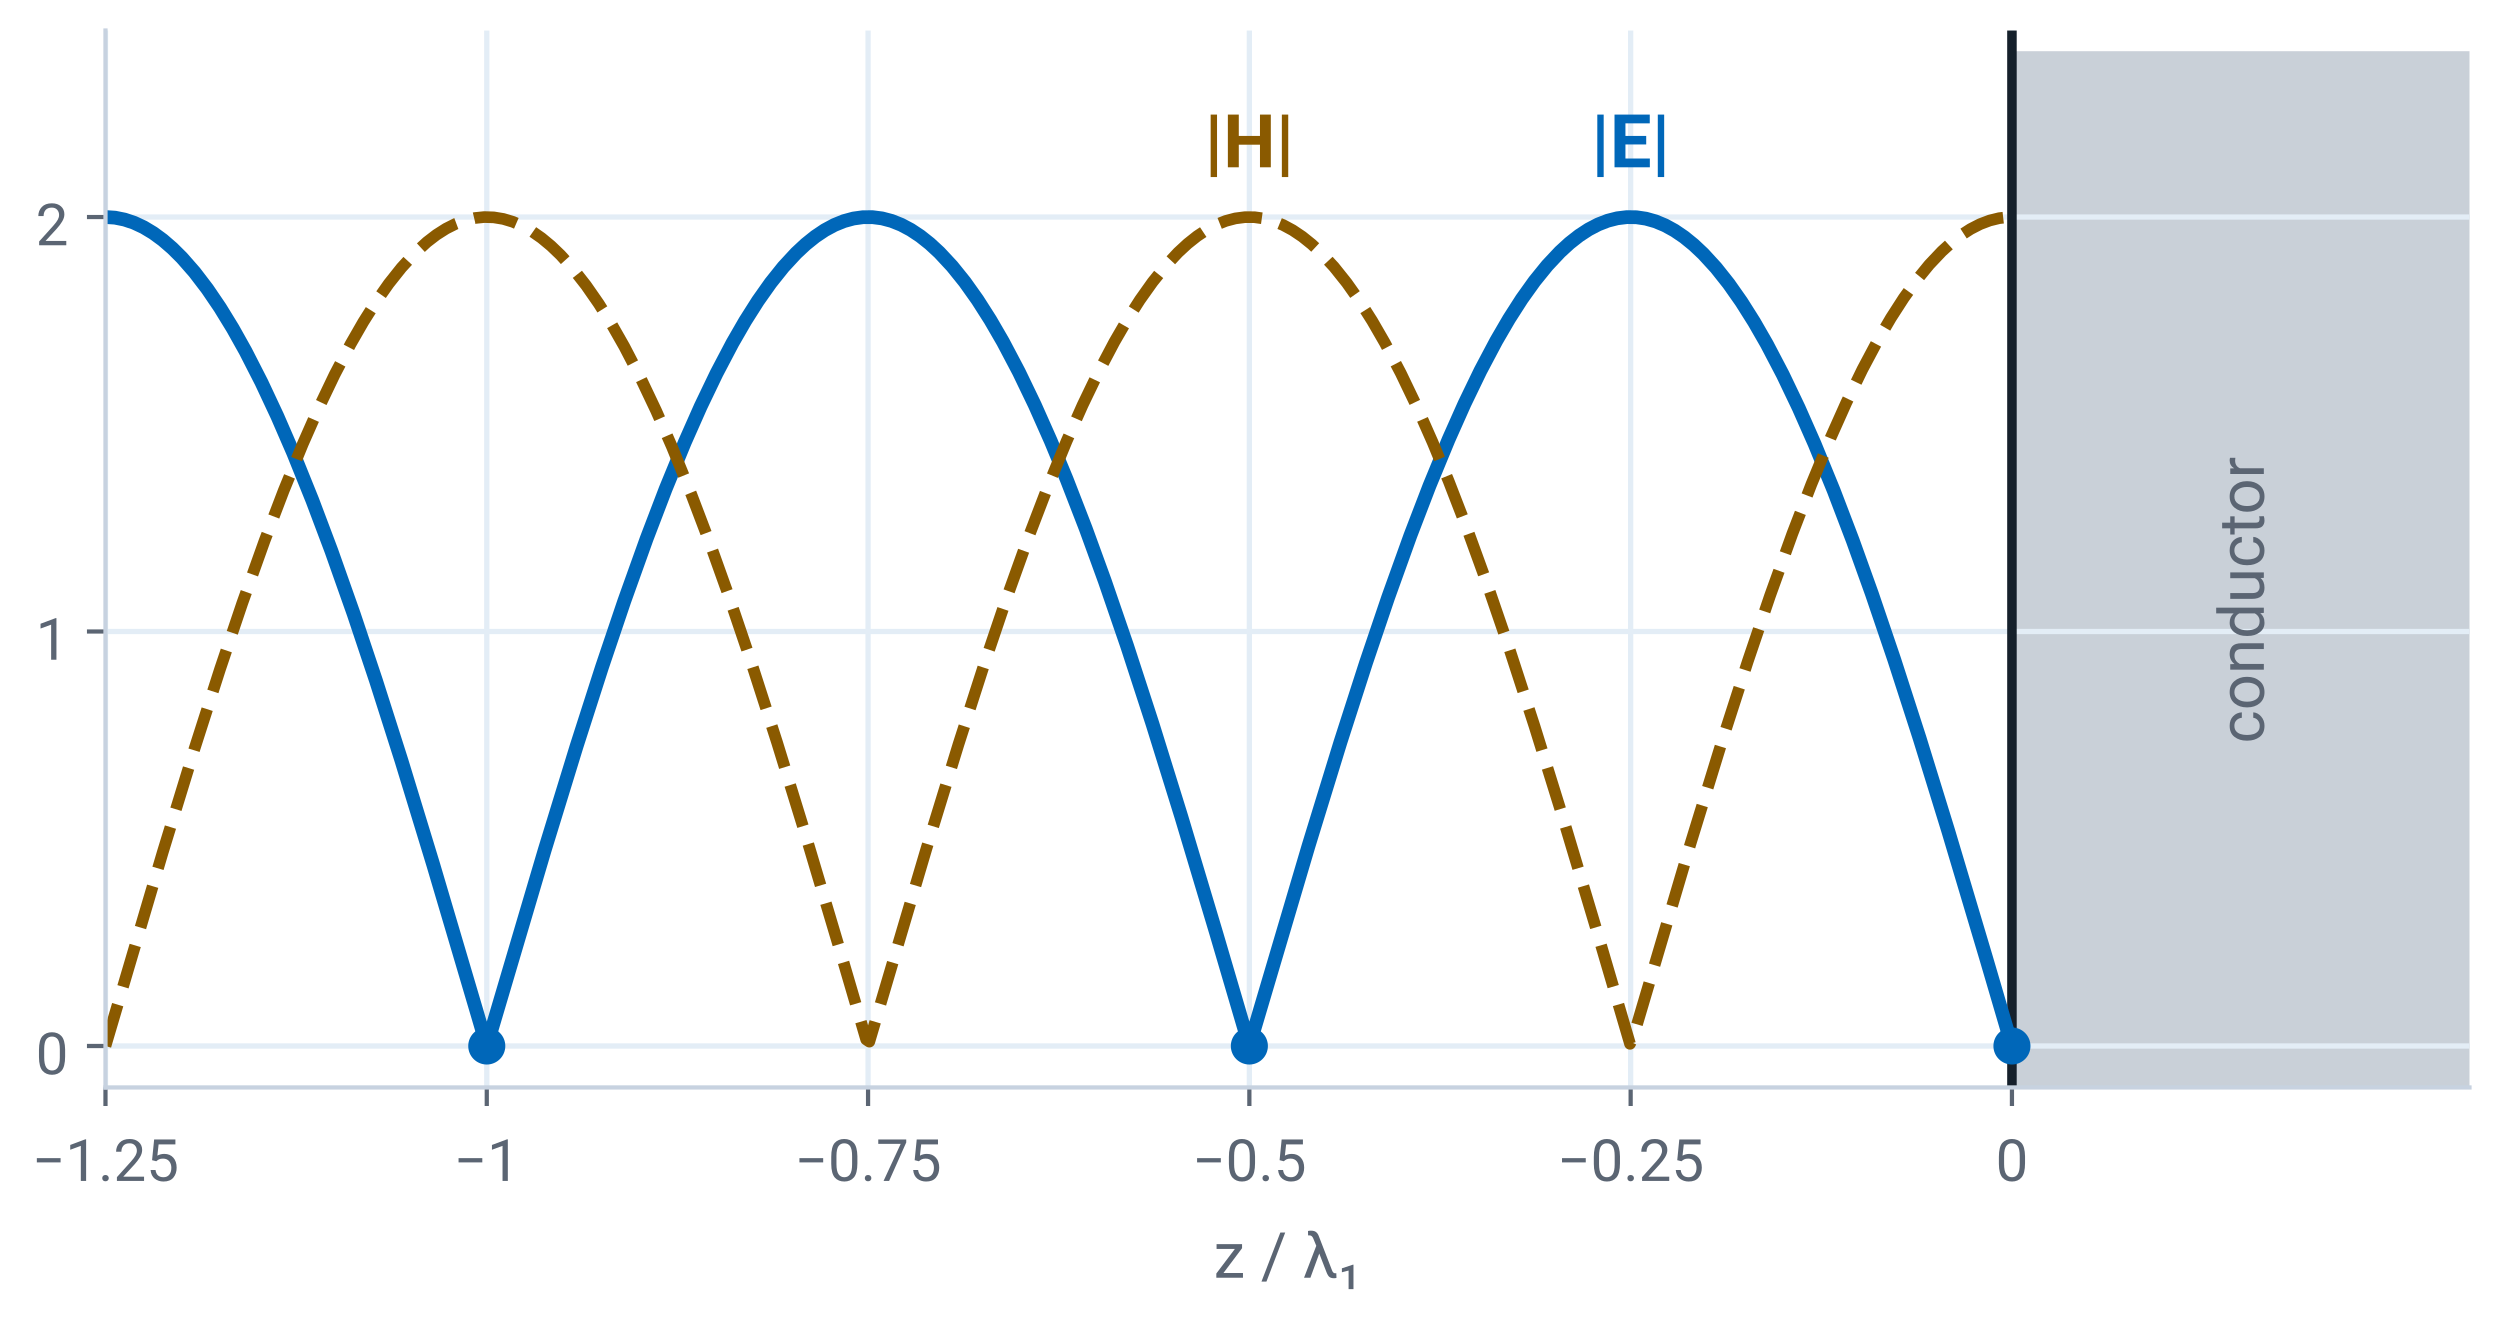
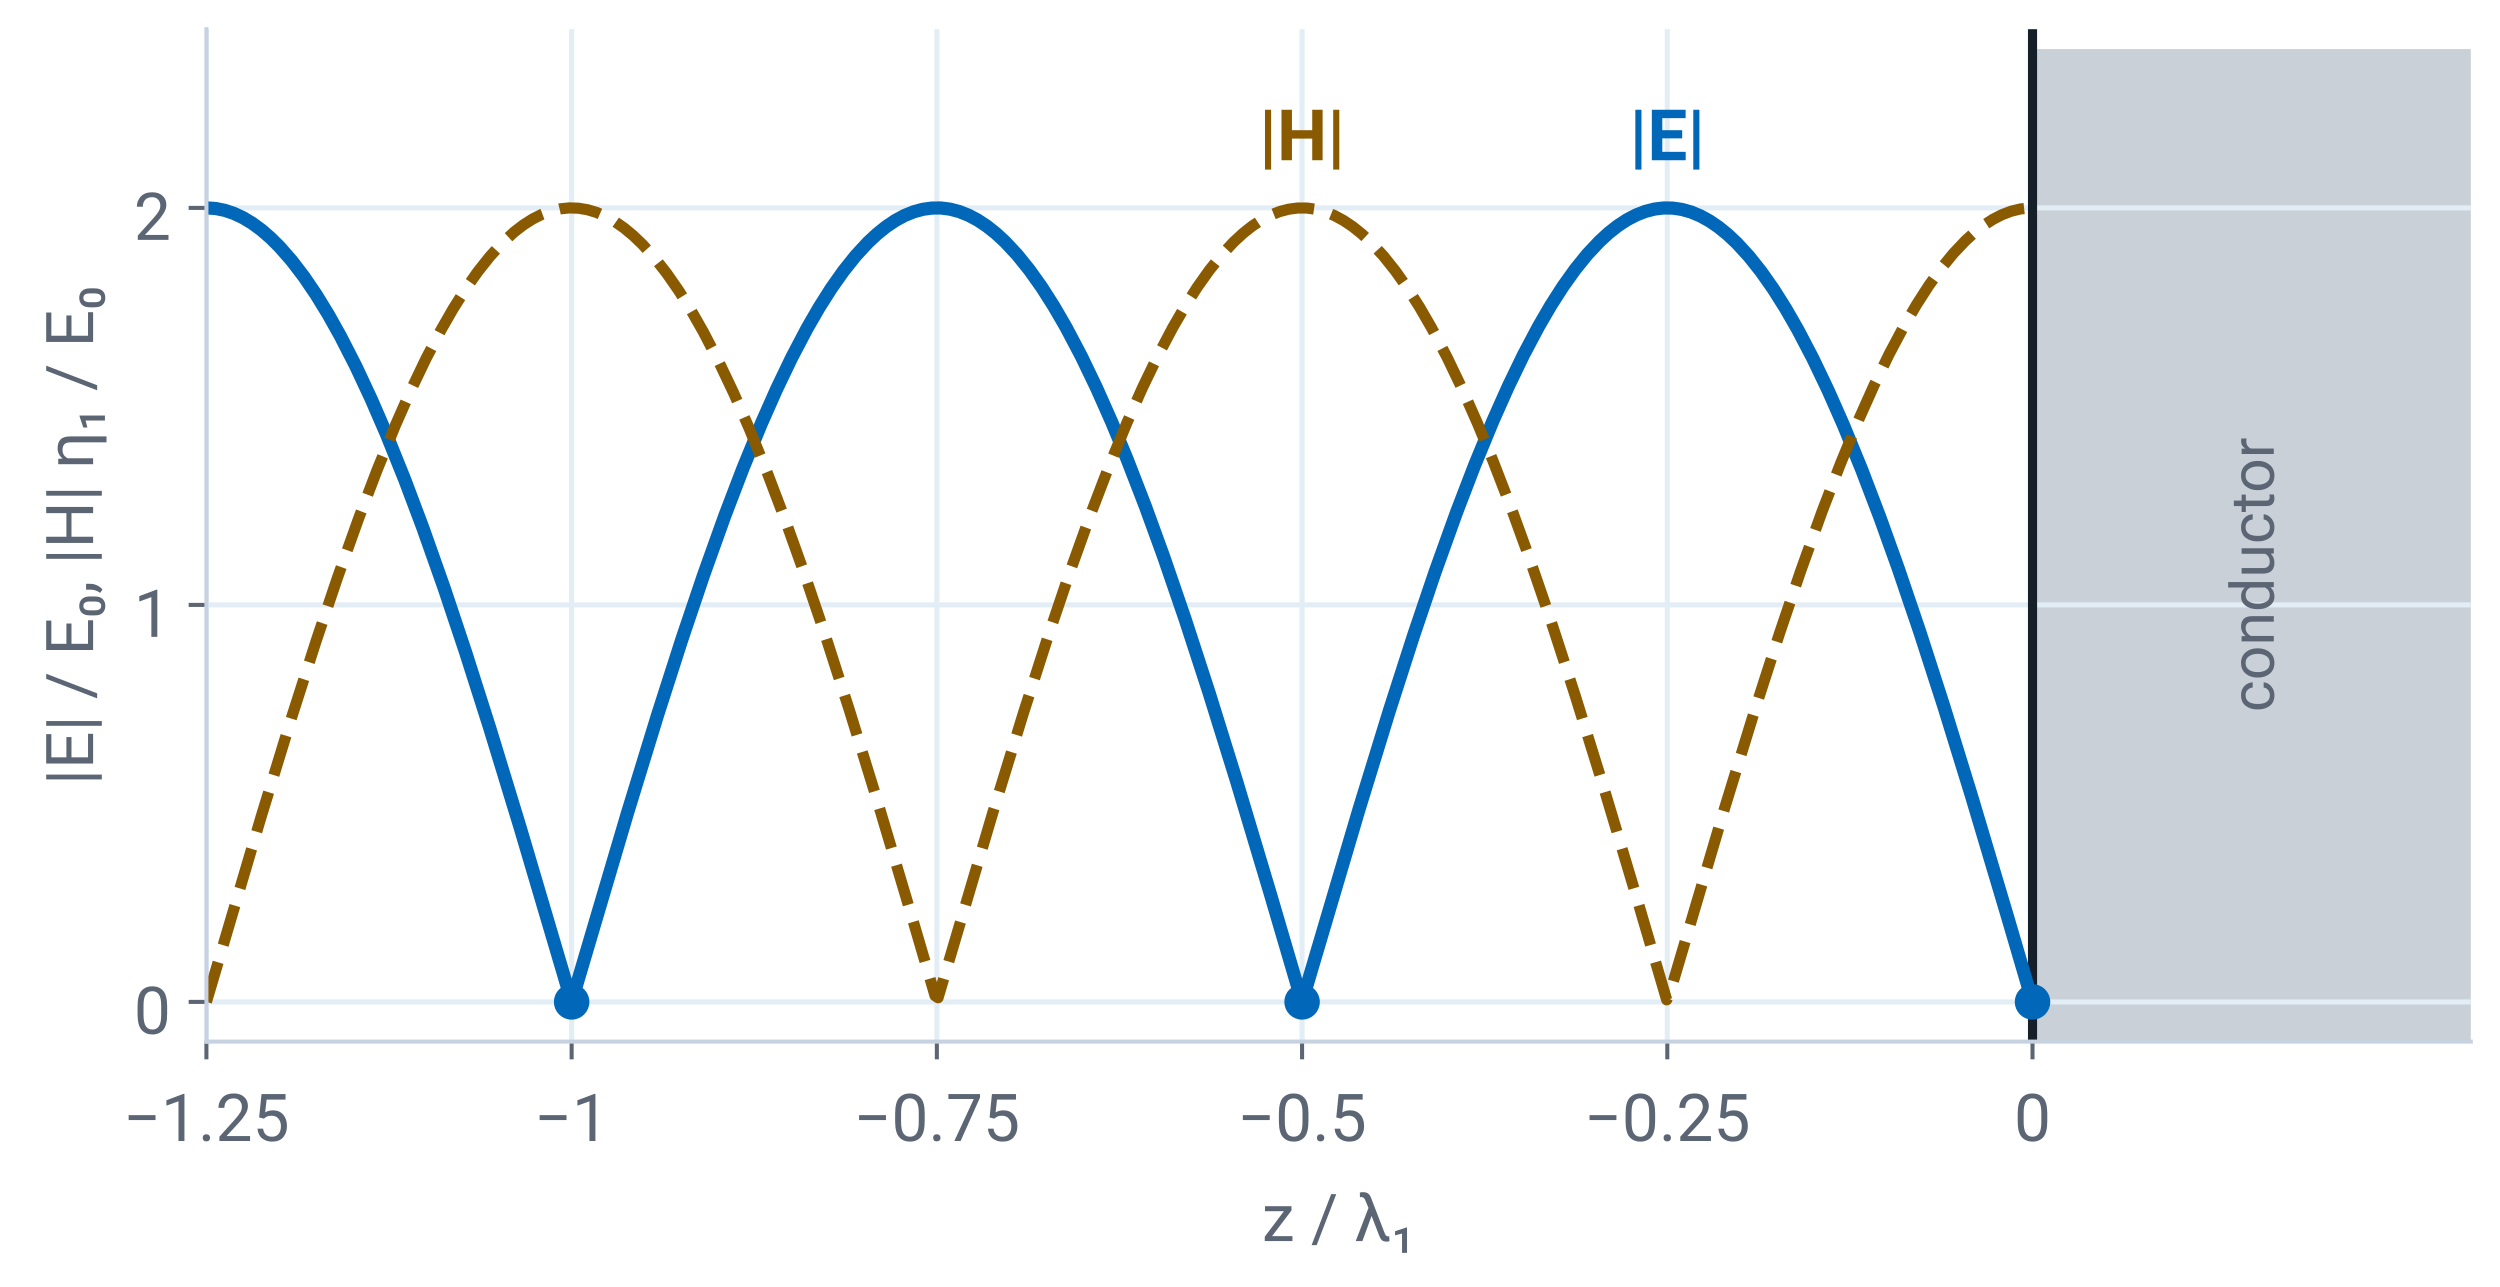
- <svg xmlns="http://www.w3.org/2000/svg" xmlns:xlink="http://www.w3.org/1999/xlink" width="472.078pt" height="249.933pt" viewBox="0 0 472.078 249.933" version="1.1">
+ <svg xmlns="http://www.w3.org/2000/svg" xmlns:xlink="http://www.w3.org/1999/xlink" width="492.852pt" height="253.563pt" viewBox="0 0 492.852 253.563" version="1.1">
  <defs>
    <style type="text/css">*{stroke-linejoin: round; stroke-linecap: butt}</style>
  </defs>
  <g id="figure_1">
    <g id="patch_1">
-       <path d="M 0 249.933  L 472.078 249.933  L 472.078 0  L 0 0  L 0 249.933  z " style="fill: none" />
+       <path d="M 0 253.563  L 492.852 253.563  L 492.852 0  L 0 0  L 0 253.563  z " style="fill: none" />
    </g>
    <g id="axes_1">
      <g id="patch_2">
-         <path d="M 19.918 205.344  L 466.318 205.344  L 466.318 5.76  L 19.918 5.76  L 19.918 205.344  z " style="fill: none" />
+         <path d="M 40.692 205.344  L 487.092 205.344  L 487.092 5.76  L 40.692 5.76  L 40.692 205.344  z " style="fill: none" />
      </g>
      <g id="patch_3">
-         <path d="M 379.918 213.171  L 466.318 213.171  L 466.318 9.673  L 379.918 9.673  z " clip-path="url(#p979b45b95f)" style="fill: #c9d0d8" />
+         <path d="M 400.692 213.171  L 487.092 213.171  L 487.092 9.673  L 400.692 9.673  z " clip-path="url(#p232e100d42)" style="fill: #c9d0d8" />
      </g>
      <g id="matplotlib.axis_1">
        <g id="xtick_1">
          <g id="line2d_1">
-             <path d="M 19.918 205.344  L 19.918 5.76  " clip-path="url(#p979b45b95f)" style="fill: none; stroke: #e3edf6; stroke-linecap: square" />
+             <path d="M 40.692 205.344  L 40.692 5.76  " clip-path="url(#p232e100d42)" style="fill: none; stroke: #e3edf6; stroke-linecap: square" />
          </g>
          <g id="line2d_2">
            <defs>
-               <path id="m373d7c540e" d="M 0 0  L 0 3.5  " style="stroke: #5b6573; stroke-width: 0.8" />
+               <path id="m9ed34601ca" d="M 0 0  L 0 3.5  " style="stroke: #5b6573; stroke-width: 0.8" />
            </defs>
            <g>
-               <use xlink:href="#m373d7c540e" x="19.918" y="205.344" style="fill: #5b6573; stroke: #5b6573; stroke-width: 0.8" />
+               <use xlink:href="#m9ed34601ca" x="40.692" y="205.344" style="fill: #5b6573; stroke: #5b6573; stroke-width: 0.8" />
            </g>
          </g>
          <g id="text_1">
-             <text style="font-size: 11px; font-family:'Source Sans Pro', 'Segoe UI', Roboto, Helvetica, Arial, sans-serif; text-anchor: middle; fill: #5b6573" x="19.918" y="223" transform="rotate(-0 19.9182 223.0002)">−1.25</text>
+             <text style="font-size: 13px; font-family:'Source Sans Pro', 'Segoe UI', Roboto, Helvetica, Arial, sans-serif; text-anchor: middle; fill: #5b6573" x="40.692" y="224.938" transform="rotate(-0 40.69168 224.9377)">−1.25</text>
          </g>
        </g>
        <g id="xtick_2">
          <g id="line2d_3">
-             <path d="M 91.918 205.344  L 91.918 5.76  " clip-path="url(#p979b45b95f)" style="fill: none; stroke: #e3edf6; stroke-linecap: square" />
+             <path d="M 112.692 205.344  L 112.692 5.76  " clip-path="url(#p232e100d42)" style="fill: none; stroke: #e3edf6; stroke-linecap: square" />
          </g>
          <g id="line2d_4">
            <g>
-               <use xlink:href="#m373d7c540e" x="91.918" y="205.344" style="fill: #5b6573; stroke: #5b6573; stroke-width: 0.8" />
+               <use xlink:href="#m9ed34601ca" x="112.692" y="205.344" style="fill: #5b6573; stroke: #5b6573; stroke-width: 0.8" />
            </g>
          </g>
          <g id="text_2">
-             <text style="font-size: 11px; font-family:'Source Sans Pro', 'Segoe UI', Roboto, Helvetica, Arial, sans-serif; text-anchor: middle; fill: #5b6573" x="91.918" y="223" transform="rotate(-0 91.9182 223.0002)">−1</text>
+             <text style="font-size: 13px; font-family:'Source Sans Pro', 'Segoe UI', Roboto, Helvetica, Arial, sans-serif; text-anchor: middle; fill: #5b6573" x="112.692" y="224.938" transform="rotate(-0 112.6917 224.9377)">−1</text>
          </g>
        </g>
        <g id="xtick_3">
          <g id="line2d_5">
-             <path d="M 163.918 205.344  L 163.918 5.76  " clip-path="url(#p979b45b95f)" style="fill: none; stroke: #e3edf6; stroke-linecap: square" />
+             <path d="M 184.692 205.344  L 184.692 5.76  " clip-path="url(#p232e100d42)" style="fill: none; stroke: #e3edf6; stroke-linecap: square" />
          </g>
          <g id="line2d_6">
            <g>
-               <use xlink:href="#m373d7c540e" x="163.918" y="205.344" style="fill: #5b6573; stroke: #5b6573; stroke-width: 0.8" />
+               <use xlink:href="#m9ed34601ca" x="184.692" y="205.344" style="fill: #5b6573; stroke: #5b6573; stroke-width: 0.8" />
            </g>
          </g>
          <g id="text_3">
-             <text style="font-size: 11px; font-family:'Source Sans Pro', 'Segoe UI', Roboto, Helvetica, Arial, sans-serif; text-anchor: middle; fill: #5b6573" x="163.918" y="223" transform="rotate(-0 163.9182 223.0002)">−0.75</text>
+             <text style="font-size: 13px; font-family:'Source Sans Pro', 'Segoe UI', Roboto, Helvetica, Arial, sans-serif; text-anchor: middle; fill: #5b6573" x="184.692" y="224.938" transform="rotate(-0 184.6917 224.9377)">−0.75</text>
          </g>
        </g>
        <g id="xtick_4">
          <g id="line2d_7">
-             <path d="M 235.918 205.344  L 235.918 5.76  " clip-path="url(#p979b45b95f)" style="fill: none; stroke: #e3edf6; stroke-linecap: square" />
+             <path d="M 256.692 205.344  L 256.692 5.76  " clip-path="url(#p232e100d42)" style="fill: none; stroke: #e3edf6; stroke-linecap: square" />
          </g>
          <g id="line2d_8">
            <g>
-               <use xlink:href="#m373d7c540e" x="235.918" y="205.344" style="fill: #5b6573; stroke: #5b6573; stroke-width: 0.8" />
+               <use xlink:href="#m9ed34601ca" x="256.692" y="205.344" style="fill: #5b6573; stroke: #5b6573; stroke-width: 0.8" />
            </g>
          </g>
          <g id="text_4">
-             <text style="font-size: 11px; font-family:'Source Sans Pro', 'Segoe UI', Roboto, Helvetica, Arial, sans-serif; text-anchor: middle; fill: #5b6573" x="235.918" y="223" transform="rotate(-0 235.9182 223.0002)">−0.5</text>
+             <text style="font-size: 13px; font-family:'Source Sans Pro', 'Segoe UI', Roboto, Helvetica, Arial, sans-serif; text-anchor: middle; fill: #5b6573" x="256.692" y="224.938" transform="rotate(-0 256.6917 224.9377)">−0.5</text>
          </g>
        </g>
        <g id="xtick_5">
          <g id="line2d_9">
-             <path d="M 307.918 205.344  L 307.918 5.76  " clip-path="url(#p979b45b95f)" style="fill: none; stroke: #e3edf6; stroke-linecap: square" />
+             <path d="M 328.692 205.344  L 328.692 5.76  " clip-path="url(#p232e100d42)" style="fill: none; stroke: #e3edf6; stroke-linecap: square" />
          </g>
          <g id="line2d_10">
            <g>
-               <use xlink:href="#m373d7c540e" x="307.918" y="205.344" style="fill: #5b6573; stroke: #5b6573; stroke-width: 0.8" />
+               <use xlink:href="#m9ed34601ca" x="328.692" y="205.344" style="fill: #5b6573; stroke: #5b6573; stroke-width: 0.8" />
            </g>
          </g>
          <g id="text_5">
-             <text style="font-size: 11px; font-family:'Source Sans Pro', 'Segoe UI', Roboto, Helvetica, Arial, sans-serif; text-anchor: middle; fill: #5b6573" x="307.918" y="223" transform="rotate(-0 307.9182 223.0002)">−0.25</text>
+             <text style="font-size: 13px; font-family:'Source Sans Pro', 'Segoe UI', Roboto, Helvetica, Arial, sans-serif; text-anchor: middle; fill: #5b6573" x="328.692" y="224.938" transform="rotate(-0 328.6917 224.9377)">−0.25</text>
          </g>
        </g>
        <g id="xtick_6">
          <g id="line2d_11">
-             <path d="M 379.918 205.344  L 379.918 5.76  " clip-path="url(#p979b45b95f)" style="fill: none; stroke: #e3edf6; stroke-linecap: square" />
+             <path d="M 400.692 205.344  L 400.692 5.76  " clip-path="url(#p232e100d42)" style="fill: none; stroke: #e3edf6; stroke-linecap: square" />
          </g>
          <g id="line2d_12">
            <g>
-               <use xlink:href="#m373d7c540e" x="379.918" y="205.344" style="fill: #5b6573; stroke: #5b6573; stroke-width: 0.8" />
+               <use xlink:href="#m9ed34601ca" x="400.692" y="205.344" style="fill: #5b6573; stroke: #5b6573; stroke-width: 0.8" />
            </g>
          </g>
          <g id="text_6">
-             <text style="font-size: 11px; font-family:'Source Sans Pro', 'Segoe UI', Roboto, Helvetica, Arial, sans-serif; text-anchor: middle; fill: #5b6573" x="379.918" y="223" transform="rotate(-0 379.9182 223.0002)">0</text>
+             <text style="font-size: 13px; font-family:'Source Sans Pro', 'Segoe UI', Roboto, Helvetica, Arial, sans-serif; text-anchor: middle; fill: #5b6573" x="400.692" y="224.938" transform="rotate(-0 400.6917 224.9377)">0</text>
          </g>
        </g>
        <g id="text_7">
-           <text style="font-size: 12px; font-family:'Source Sans Pro', 'Segoe UI', Roboto, Helvetica, Arial, sans-serif; text-anchor: middle; fill: #5b6573" x="243.118" y="241.279" transform="rotate(-0 243.1182 241.2786)">z / λ₁</text>
+           <text style="font-size: 13px; font-family:'Source Sans Pro', 'Segoe UI', Roboto, Helvetica, Arial, sans-serif; text-anchor: middle; fill: #5b6573" x="263.892" y="244.667" transform="rotate(-0 263.8917 244.6672)">z / λ₁</text>
        </g>
      </g>
      <g id="matplotlib.axis_2">
        <g id="ytick_1">
          <g id="line2d_13">
-             <path d="M 19.918 197.517  L 466.318 197.517  " clip-path="url(#p979b45b95f)" style="fill: none; stroke: #e3edf6; stroke-linecap: square" />
+             <path d="M 40.692 197.517  L 487.092 197.517  " clip-path="url(#p232e100d42)" style="fill: none; stroke: #e3edf6; stroke-linecap: square" />
          </g>
          <g id="line2d_14">
            <defs>
-               <path id="me11d491e83" d="M 0 0  L -3.5 0  " style="stroke: #5b6573; stroke-width: 0.8" />
+               <path id="m3501aefbf2" d="M 0 0  L -3.5 0  " style="stroke: #5b6573; stroke-width: 0.8" />
            </defs>
            <g>
-               <use xlink:href="#me11d491e83" x="19.918" y="197.517" style="fill: #5b6573; stroke: #5b6573; stroke-width: 0.8" />
+               <use xlink:href="#m3501aefbf2" x="40.692" y="197.517" style="fill: #5b6573; stroke: #5b6573; stroke-width: 0.8" />
            </g>
          </g>
          <g id="text_8">
-             <text style="font-size: 11px; font-family:'Source Sans Pro', 'Segoe UI', Roboto, Helvetica, Arial, sans-serif; text-anchor: end; fill: #5b6573" x="12.918" y="202.845" transform="rotate(-0 12.9182 202.8453)">0</text>
+             <text style="font-size: 13px; font-family:'Source Sans Pro', 'Segoe UI', Roboto, Helvetica, Arial, sans-serif; text-anchor: end; fill: #5b6573" x="33.692" y="203.814" transform="rotate(-0 33.69168 203.8141)">0</text>
          </g>
        </g>
        <g id="ytick_2">
          <g id="line2d_15">
-             <path d="M 19.918 119.249  L 466.318 119.249  " clip-path="url(#p979b45b95f)" style="fill: none; stroke: #e3edf6; stroke-linecap: square" />
+             <path d="M 40.692 119.249  L 487.092 119.249  " clip-path="url(#p232e100d42)" style="fill: none; stroke: #e3edf6; stroke-linecap: square" />
          </g>
          <g id="line2d_16">
            <g>
-               <use xlink:href="#me11d491e83" x="19.918" y="119.249" style="fill: #5b6573; stroke: #5b6573; stroke-width: 0.8" />
+               <use xlink:href="#m3501aefbf2" x="40.692" y="119.249" style="fill: #5b6573; stroke: #5b6573; stroke-width: 0.8" />
            </g>
          </g>
          <g id="text_9">
-             <text style="font-size: 11px; font-family:'Source Sans Pro', 'Segoe UI', Roboto, Helvetica, Arial, sans-serif; text-anchor: end; fill: #5b6573" x="12.918" y="124.577" transform="rotate(-0 12.9182 124.5771)">1</text>
+             <text style="font-size: 13px; font-family:'Source Sans Pro', 'Segoe UI', Roboto, Helvetica, Arial, sans-serif; text-anchor: end; fill: #5b6573" x="33.692" y="125.546" transform="rotate(-0 33.69168 125.5458)">1</text>
          </g>
        </g>
        <g id="ytick_3">
          <g id="line2d_17">
-             <path d="M 19.918 40.981  L 466.318 40.981  " clip-path="url(#p979b45b95f)" style="fill: none; stroke: #e3edf6; stroke-linecap: square" />
+             <path d="M 40.692 40.981  L 487.092 40.981  " clip-path="url(#p232e100d42)" style="fill: none; stroke: #e3edf6; stroke-linecap: square" />
          </g>
          <g id="line2d_18">
            <g>
-               <use xlink:href="#me11d491e83" x="19.918" y="40.981" style="fill: #5b6573; stroke: #5b6573; stroke-width: 0.8" />
+               <use xlink:href="#m3501aefbf2" x="40.692" y="40.981" style="fill: #5b6573; stroke: #5b6573; stroke-width: 0.8" />
            </g>
          </g>
          <g id="text_10">
-             <text style="font-size: 11px; font-family:'Source Sans Pro', 'Segoe UI', Roboto, Helvetica, Arial, sans-serif; text-anchor: end; fill: #5b6573" x="12.918" y="46.309" transform="rotate(-0 12.9182 46.30883)">2</text>
+             <text style="font-size: 13px; font-family:'Source Sans Pro', 'Segoe UI', Roboto, Helvetica, Arial, sans-serif; text-anchor: end; fill: #5b6573" x="33.692" y="47.278" transform="rotate(-0 33.69168 47.27758)">2</text>
          </g>
+         </g>
+         <g id="text_11">
+           <text style="font-size: 13px; font-family:'Source Sans Pro', 'Segoe UI', Roboto, Helvetica, Arial, sans-serif; text-anchor: middle; fill: #5b6573" x="18.354" y="105.552" transform="rotate(-90 18.35375 105.552)">|E| / E₀,   |H| η₁ / E₀</text>
        </g>
      </g>
      <g id="line2d_19">
-         <path d="M 379.918 205.344  L 379.918 5.76  " clip-path="url(#p979b45b95f)" style="fill: none; stroke: #15202b; stroke-width: 1.8; stroke-linecap: square" />
+         <path d="M 400.692 205.344  L 400.692 5.76  " clip-path="url(#p232e100d42)" style="fill: none; stroke: #15202b; stroke-width: 1.8; stroke-linecap: square" />
      </g>
      <g id="line2d_20">
-         <path d="M 19.918 40.981  L 21.721 41.102  L 23.524 41.465  L 25.327 42.069  L 27.13 42.914  L 28.933 43.999  L 30.736 45.32  L 32.539 46.877  L 34.342 48.668  L 36.746 51.412  L 39.15 54.559  L 41.554 58.098  L 43.958 62.021  L 46.362 66.317  L 49.367 72.192  L 52.372 78.606  L 55.377 85.531  L 58.983 94.473  L 62.589 104.052  L 66.796 115.955  L 71.003 128.544  L 75.811 143.636  L 81.821 163.314  L 90.235 191.772  L 91.437 195.875  L 92.038 197.107  L 102.856 160.516  L 108.866 140.947  L 113.674 125.976  L 117.881 113.516  L 122.088 101.763  L 125.694 92.327  L 129.301 83.542  L 132.306 76.757  L 135.311 70.492  L 138.316 64.772  L 140.72 60.605  L 143.124 56.815  L 145.528 53.412  L 147.932 50.405  L 150.336 47.803  L 152.139 46.122  L 153.942 44.674  L 155.745 43.463  L 157.548 42.49  L 159.351 41.757  L 161.154 41.265  L 162.957 41.015  L 164.76 41.007  L 166.563 41.241  L 168.366 41.717  L 170.169 42.434  L 171.972 43.391  L 173.775 44.586  L 175.578 46.018  L 177.381 47.684  L 179.785 50.266  L 182.189 53.252  L 184.593 56.636  L 186.997 60.407  L 189.401 64.554  L 192.406 70.252  L 195.411 76.497  L 198.416 83.261  L 201.421 90.516  L 205.027 99.827  L 208.633 109.741  L 212.84 121.99  L 217.648 136.761  L 223.057 154.168  L 229.668 176.237  L 235.678 196.696  L 236.279 196.286  L 247.097 159.718  L 253.107 140.182  L 257.915 125.247  L 262.122 112.824  L 266.329 101.115  L 269.935 91.721  L 273.541 82.981  L 276.546 76.237  L 279.551 70.014  L 282.556 64.338  L 284.96 60.209  L 287.364 56.457  L 289.768 53.093  L 292.172 50.127  L 294.576 47.566  L 296.379 45.915  L 298.182 44.499  L 299.985 43.319  L 301.788 42.379  L 303.591 41.678  L 305.394 41.218  L 307.197 41  L 309 41.024  L 310.803 41.291  L 312.606 41.799  L 314.409 42.548  L 316.212 43.536  L 318.015 44.763  L 319.818 46.226  L 321.621 47.924  L 324.025 50.546  L 326.429 53.573  L 328.833 56.996  L 331.237 60.805  L 333.641 64.99  L 336.646 70.732  L 339.651 77.019  L 342.656 83.824  L 346.262 92.632  L 349.868 102.088  L 353.474 112.135  L 357.681 124.52  L 362.489 139.419  L 367.898 156.936  L 375.11 181.127  L 379.918 197.517  L 379.918 197.517  " clip-path="url(#p979b45b95f)" style="fill: none; stroke: #0067b9; stroke-width: 2.6; stroke-linecap: square" />
+         <path d="M 40.692 40.981  L 42.495 41.102  L 44.298 41.465  L 46.101 42.069  L 47.904 42.914  L 49.707 43.999  L 51.51 45.32  L 53.313 46.877  L 55.116 48.668  L 57.52 51.412  L 59.924 54.559  L 62.328 58.098  L 64.732 62.021  L 67.136 66.317  L 70.141 72.192  L 73.146 78.606  L 76.151 85.531  L 79.757 94.473  L 83.363 104.052  L 87.57 115.955  L 91.777 128.544  L 96.585 143.636  L 102.595 163.314  L 111.009 191.772  L 112.211 195.875  L 112.812 197.107  L 123.63 160.516  L 129.64 140.947  L 134.448 125.976  L 138.655 113.516  L 142.862 101.763  L 146.468 92.327  L 150.074 83.542  L 153.079 76.757  L 156.084 70.492  L 159.089 64.772  L 161.493 60.605  L 163.897 56.815  L 166.301 53.412  L 168.705 50.405  L 171.109 47.803  L 172.912 46.122  L 174.715 44.674  L 176.518 43.463  L 178.321 42.49  L 180.124 41.757  L 181.927 41.265  L 183.73 41.015  L 185.533 41.007  L 187.336 41.241  L 189.139 41.717  L 190.942 42.434  L 192.745 43.391  L 194.548 44.586  L 196.351 46.018  L 198.154 47.684  L 200.558 50.266  L 202.962 53.252  L 205.366 56.636  L 207.77 60.407  L 210.174 64.554  L 213.179 70.252  L 216.184 76.497  L 219.189 83.261  L 222.194 90.516  L 225.8 99.827  L 229.406 109.741  L 233.613 121.99  L 238.421 136.761  L 243.83 154.168  L 250.441 176.237  L 256.451 196.696  L 257.052 196.286  L 267.87 159.718  L 273.88 140.182  L 278.688 125.247  L 282.895 112.824  L 287.102 101.115  L 290.708 91.721  L 294.314 82.981  L 297.319 76.237  L 300.324 70.014  L 303.329 64.338  L 305.733 60.209  L 308.137 56.457  L 310.541 53.093  L 312.945 50.127  L 315.349 47.566  L 317.152 45.915  L 318.955 44.499  L 320.758 43.319  L 322.561 42.379  L 324.364 41.678  L 326.167 41.218  L 327.97 41  L 329.773 41.024  L 331.576 41.291  L 333.379 41.799  L 335.182 42.548  L 336.986 43.536  L 338.789 44.763  L 340.592 46.226  L 342.395 47.924  L 344.799 50.546  L 347.203 53.573  L 349.607 56.996  L 352.011 60.805  L 354.415 64.99  L 357.42 70.732  L 360.425 77.019  L 363.43 83.824  L 367.036 92.632  L 370.642 102.088  L 374.248 112.135  L 378.455 124.52  L 383.263 139.419  L 388.672 156.936  L 395.884 181.127  L 400.692 197.517  L 400.692 197.517  " clip-path="url(#p232e100d42)" style="fill: none; stroke: #0067b9; stroke-width: 2.6; stroke-linecap: square" />
      </g>
      <g id="line2d_21">
-         <path d="M 19.918 197.517  L 30.736 160.915  L 36.746 141.33  L 41.554 126.341  L 45.761 113.863  L 49.968 102.088  L 53.574 92.632  L 57.18 83.824  L 60.185 77.019  L 63.19 70.732  L 66.195 64.99  L 68.599 60.805  L 71.003 56.996  L 73.407 53.573  L 75.811 50.546  L 78.215 47.924  L 80.619 45.713  L 82.422 44.328  L 84.225 43.18  L 86.028 42.271  L 87.831 41.602  L 89.634 41.175  L 91.437 40.989  L 93.24 41.046  L 95.043 41.344  L 96.846 41.885  L 98.649 42.666  L 100.452 43.686  L 102.255 44.945  L 104.058 46.439  L 105.861 48.168  L 108.265 50.831  L 110.669 53.898  L 113.073 57.359  L 115.477 61.206  L 117.881 65.428  L 120.886 71.215  L 123.891 77.545  L 126.897 84.39  L 130.503 93.242  L 134.109 102.74  L 137.715 112.824  L 141.922 125.247  L 146.73 140.182  L 152.139 157.73  L 159.351 181.944  L 163.558 196.286  L 164.159 196.696  L 174.977 160.117  L 180.987 140.565  L 185.795 125.611  L 190.002 113.17  L 194.209 101.439  L 197.815 92.024  L 201.421 83.261  L 204.426 76.497  L 207.431 70.252  L 210.436 64.554  L 212.84 60.407  L 215.244 56.636  L 217.648 53.252  L 220.052 50.266  L 222.456 47.684  L 224.259 46.018  L 226.062 44.586  L 227.865 43.391  L 229.668 42.434  L 231.471 41.717  L 233.274 41.241  L 235.077 41.007  L 236.88 41.015  L 238.683 41.265  L 240.486 41.757  L 242.289 42.49  L 244.092 43.463  L 245.895 44.674  L 247.698 46.122  L 249.501 47.803  L 251.905 50.405  L 254.309 53.412  L 256.713 56.815  L 259.117 60.605  L 261.521 64.772  L 264.526 70.492  L 267.531 76.757  L 270.536 83.542  L 273.541 90.816  L 277.147 100.148  L 280.753 110.081  L 284.96 122.35  L 289.768 137.14  L 295.177 154.563  L 301.788 176.644  L 307.798 197.107  L 308.399 195.875  L 319.217 159.32  L 325.227 139.801  L 330.035 124.883  L 334.242 112.479  L 338.449 100.792  L 342.055 91.418  L 345.661 82.701  L 348.666 75.978  L 351.671 69.776  L 354.676 64.123  L 357.08 60.012  L 359.484 56.28  L 361.888 52.936  L 364.292 49.989  L 366.696 47.448  L 368.499 45.813  L 370.302 44.413  L 372.105 43.249  L 373.908 42.324  L 375.711 41.64  L 377.514 41.196  L 379.317 40.994  L 379.918 40.981  L 379.918 40.981  " clip-path="url(#p979b45b95f)" style="fill: none; stroke-dasharray: 8.14,3.52; stroke-dashoffset: 0; stroke: #8a5a00; stroke-width: 2.2" />
+         <path d="M 40.692 197.517  L 51.51 160.915  L 57.52 141.33  L 62.328 126.341  L 66.535 113.863  L 70.742 102.088  L 74.348 92.632  L 77.954 83.824  L 80.959 77.019  L 83.964 70.732  L 86.969 64.99  L 89.373 60.805  L 91.777 56.996  L 94.181 53.573  L 96.585 50.546  L 98.989 47.924  L 101.393 45.713  L 103.196 44.328  L 104.999 43.18  L 106.802 42.271  L 108.605 41.602  L 110.408 41.175  L 112.211 40.989  L 114.014 41.046  L 115.817 41.344  L 117.62 41.885  L 119.423 42.666  L 121.226 43.686  L 123.029 44.945  L 124.832 46.439  L 126.635 48.168  L 129.039 50.831  L 131.443 53.898  L 133.847 57.359  L 136.251 61.206  L 138.655 65.428  L 141.66 71.215  L 144.665 77.545  L 147.67 84.39  L 151.276 93.242  L 154.882 102.74  L 158.488 112.824  L 162.695 125.247  L 167.503 140.182  L 172.912 157.73  L 180.124 181.944  L 184.331 196.286  L 184.932 196.696  L 195.75 160.117  L 201.76 140.565  L 206.568 125.611  L 210.775 113.17  L 214.982 101.439  L 218.588 92.024  L 222.194 83.261  L 225.199 76.497  L 228.204 70.252  L 231.209 64.554  L 233.613 60.407  L 236.017 56.636  L 238.421 53.252  L 240.825 50.266  L 243.229 47.684  L 245.032 46.018  L 246.835 44.586  L 248.638 43.391  L 250.441 42.434  L 252.244 41.717  L 254.047 41.241  L 255.85 41.007  L 257.653 41.015  L 259.456 41.265  L 261.259 41.757  L 263.062 42.49  L 264.865 43.463  L 266.668 44.674  L 268.471 46.122  L 270.274 47.803  L 272.678 50.405  L 275.082 53.412  L 277.486 56.815  L 279.89 60.605  L 282.294 64.772  L 285.299 70.492  L 288.304 76.757  L 291.309 83.542  L 294.314 90.816  L 297.92 100.148  L 301.526 110.081  L 305.733 122.35  L 310.541 137.14  L 315.95 154.563  L 322.561 176.644  L 328.571 197.107  L 329.172 195.875  L 339.991 159.32  L 346.001 139.801  L 350.809 124.883  L 355.016 112.479  L 359.223 100.792  L 362.829 91.418  L 366.435 82.701  L 369.44 75.978  L 372.445 69.776  L 375.45 64.123  L 377.854 60.012  L 380.258 56.28  L 382.662 52.936  L 385.066 49.989  L 387.47 47.448  L 389.273 45.813  L 391.076 44.413  L 392.879 43.249  L 394.682 42.324  L 396.485 41.64  L 398.288 41.196  L 400.091 40.994  L 400.692 40.981  L 400.692 40.981  " clip-path="url(#p232e100d42)" style="fill: none; stroke-dasharray: 8.14,3.52; stroke-dashoffset: 0; stroke: #8a5a00; stroke-width: 2.2" />
      </g>
      <g id="patch_4">
-         <path d="M 19.918 205.344  L 19.918 5.76  " style="fill: none; stroke: #c7d2e0; stroke-width: 0.8; stroke-linejoin: miter; stroke-linecap: square" />
+         <path d="M 40.692 205.344  L 40.692 5.76  " style="fill: none; stroke: #c7d2e0; stroke-width: 0.8; stroke-linejoin: miter; stroke-linecap: square" />
      </g>
      <g id="patch_5">
-         <path d="M 19.918 205.344  L 466.318 205.344  " style="fill: none; stroke: #c7d2e0; stroke-width: 0.8; stroke-linejoin: miter; stroke-linecap: square" />
-       </g>
-       <g id="text_11">
-         <text style="font-weight: 700; font-size: 14px; font-family:'Source Sans Pro', 'Segoe UI', Roboto, Helvetica, Arial, sans-serif; text-anchor: middle; fill: #0067b9" x="307.918" y="31.589" transform="rotate(-0 307.9182 31.58852)">|E|</text>
+         <path d="M 40.692 205.344  L 487.092 205.344  " style="fill: none; stroke: #c7d2e0; stroke-width: 0.8; stroke-linejoin: miter; stroke-linecap: square" />
      </g>
      <g id="text_12">
-         <text style="font-weight: 700; font-size: 14px; font-family:'Source Sans Pro', 'Segoe UI', Roboto, Helvetica, Arial, sans-serif; text-anchor: middle; fill: #8a5a00" x="235.918" y="31.589" transform="rotate(-0 235.9182 31.58852)">|H|</text>
+         <text style="font-weight: 700; font-size: 14px; font-family:'Source Sans Pro', 'Segoe UI', Roboto, Helvetica, Arial, sans-serif; text-anchor: middle; fill: #0067b9" x="328.692" y="31.589" transform="rotate(-0 328.6917 31.58852)">|E|</text>
      </g>
      <g id="text_13">
-         <text style="font-size: 12px; font-family:'Source Sans Pro', 'Segoe UI', Roboto, Helvetica, Arial, sans-serif; fill: #5b6573" transform="translate(427.4834 140.4031) rotate(-90)">conductor</text>
+         <text style="font-weight: 700; font-size: 14px; font-family:'Source Sans Pro', 'Segoe UI', Roboto, Helvetica, Arial, sans-serif; text-anchor: middle; fill: #8a5a00" x="256.692" y="31.589" transform="rotate(-0 256.6917 31.58852)">|H|</text>
+       </g>
+       <g id="text_14">
+         <text style="font-size: 12px; font-family:'Source Sans Pro', 'Segoe UI', Roboto, Helvetica, Arial, sans-serif; fill: #5b6573" transform="translate(448.2569 140.4031) rotate(-90)">conductor</text>
      </g>
      <g id="line2d_22">
        <defs>
-           <path id="me3ab90afc7" d="M 0 3  C 0.796 3 1.559 2.684 2.121 2.121  C 2.684 1.559 3 0.796 3 0  C 3 -0.796 2.684 -1.559 2.121 -2.121  C 1.559 -2.684 0.796 -3 0 -3  C -0.796 -3 -1.559 -2.684 -2.121 -2.121  C -2.684 -1.559 -3 -0.796 -3 0  C -3 0.796 -2.684 1.559 -2.121 2.121  C -1.559 2.684 -0.796 3 0 3  z " style="stroke: #0067b9" />
+           <path id="m676b7ab6cb" d="M 0 3  C 0.796 3 1.559 2.684 2.121 2.121  C 2.684 1.559 3 0.796 3 0  C 3 -0.796 2.684 -1.559 2.121 -2.121  C 1.559 -2.684 0.796 -3 0 -3  C -0.796 -3 -1.559 -2.684 -2.121 -2.121  C -2.684 -1.559 -3 -0.796 -3 0  C -3 0.796 -2.684 1.559 -2.121 2.121  C -1.559 2.684 -0.796 3 0 3  z " style="stroke: #0067b9" />
        </defs>
-         <g clip-path="url(#p979b45b95f)">
-           <use xlink:href="#me3ab90afc7" x="379.918" y="197.517" style="fill: #0067b9; stroke: #0067b9" />
+         <g clip-path="url(#p232e100d42)">
+           <use xlink:href="#m676b7ab6cb" x="400.692" y="197.517" style="fill: #0067b9; stroke: #0067b9" />
        </g>
      </g>
      <g id="line2d_23">
-         <g clip-path="url(#p979b45b95f)">
-           <use xlink:href="#me3ab90afc7" x="235.918" y="197.517" style="fill: #0067b9; stroke: #0067b9" />
+         <g clip-path="url(#p232e100d42)">
+           <use xlink:href="#m676b7ab6cb" x="256.692" y="197.517" style="fill: #0067b9; stroke: #0067b9" />
        </g>
      </g>
      <g id="line2d_24">
-         <g clip-path="url(#p979b45b95f)">
-           <use xlink:href="#me3ab90afc7" x="91.918" y="197.517" style="fill: #0067b9; stroke: #0067b9" />
+         <g clip-path="url(#p232e100d42)">
+           <use xlink:href="#m676b7ab6cb" x="112.692" y="197.517" style="fill: #0067b9; stroke: #0067b9" />
        </g>
      </g>
    </g>
  </g>
  <defs>
-     <clipPath id="p979b45b95f">
-       <rect x="19.918" y="5.76" width="446.4" height="199.584" />
+     <clipPath id="p232e100d42">
+       <rect x="40.692" y="5.76" width="446.4" height="199.584" />
    </clipPath>
  </defs>
</svg>
